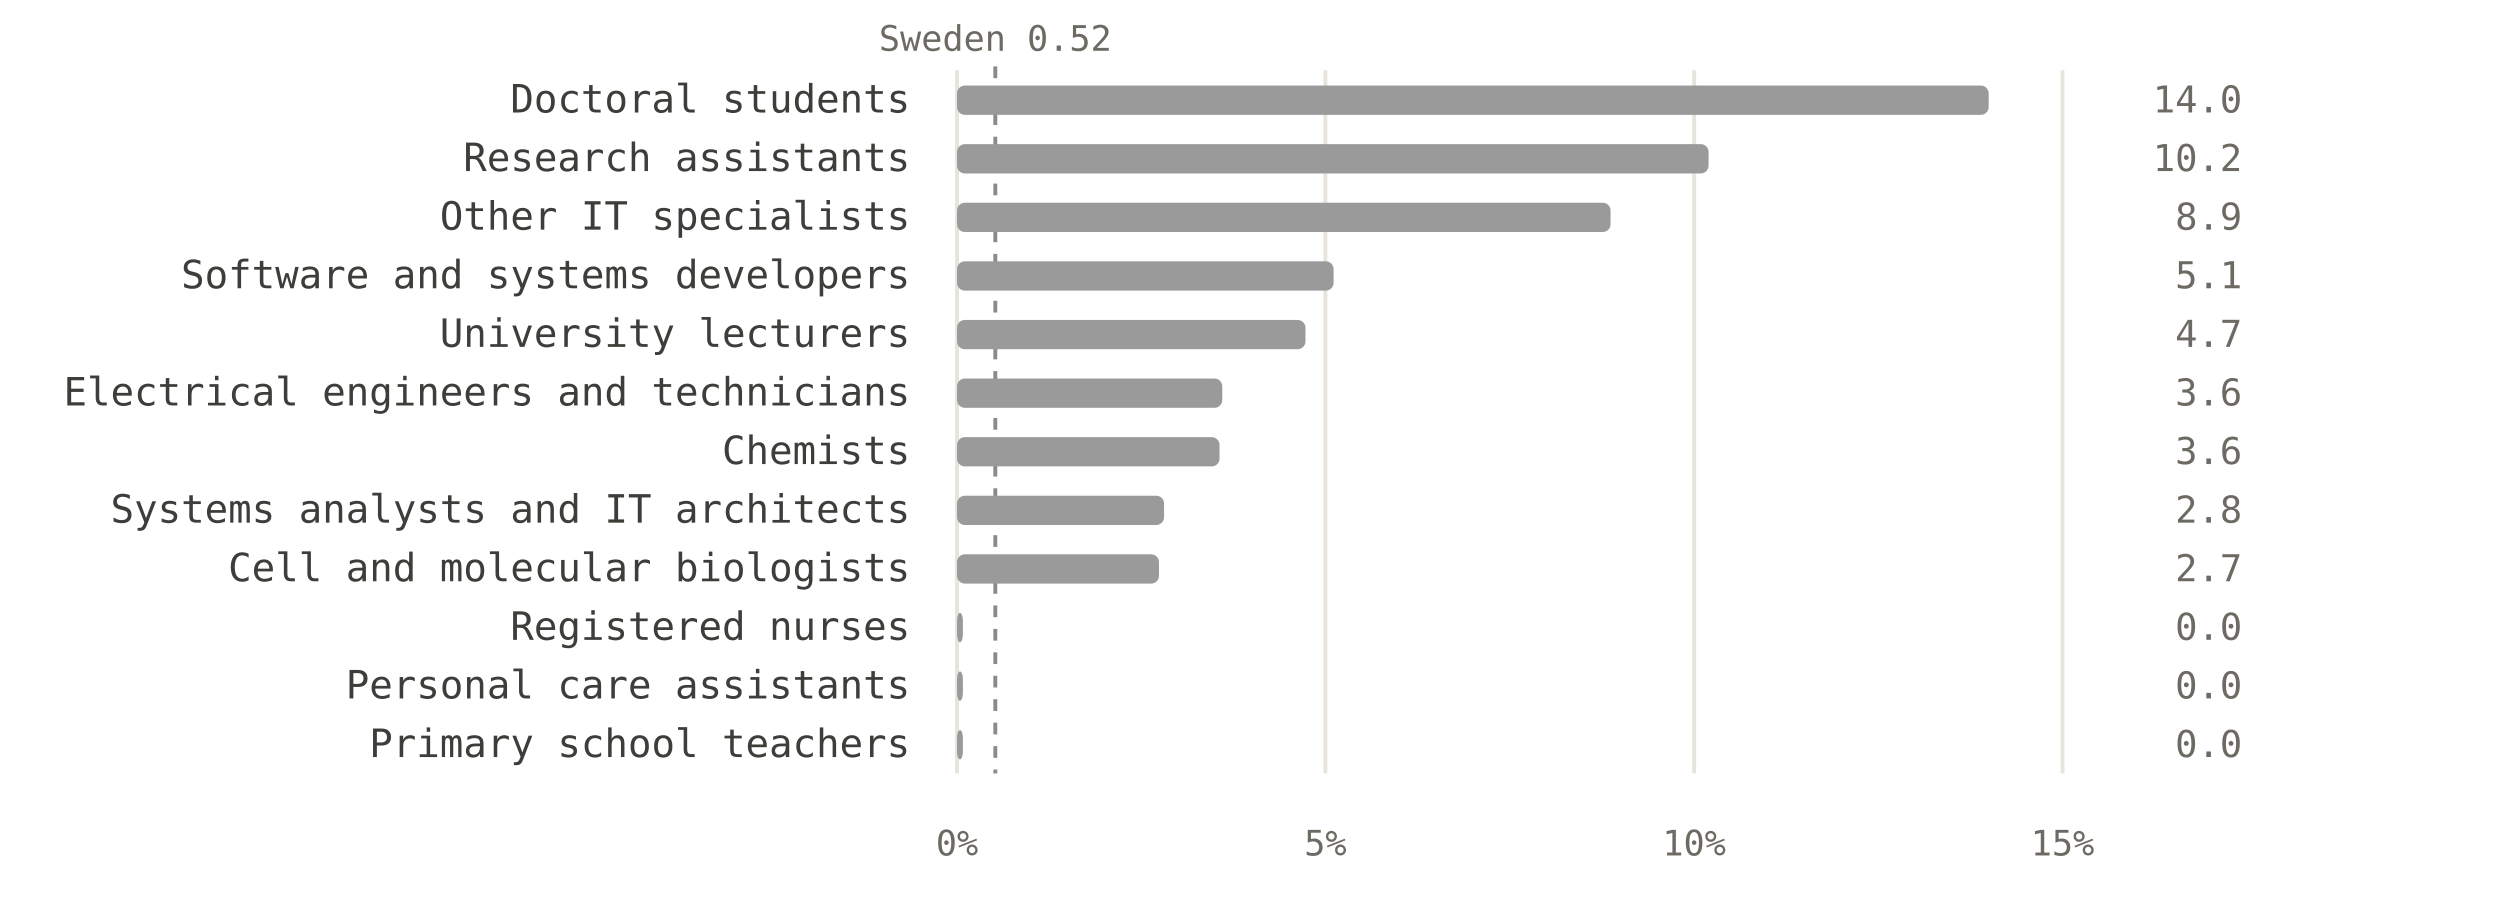
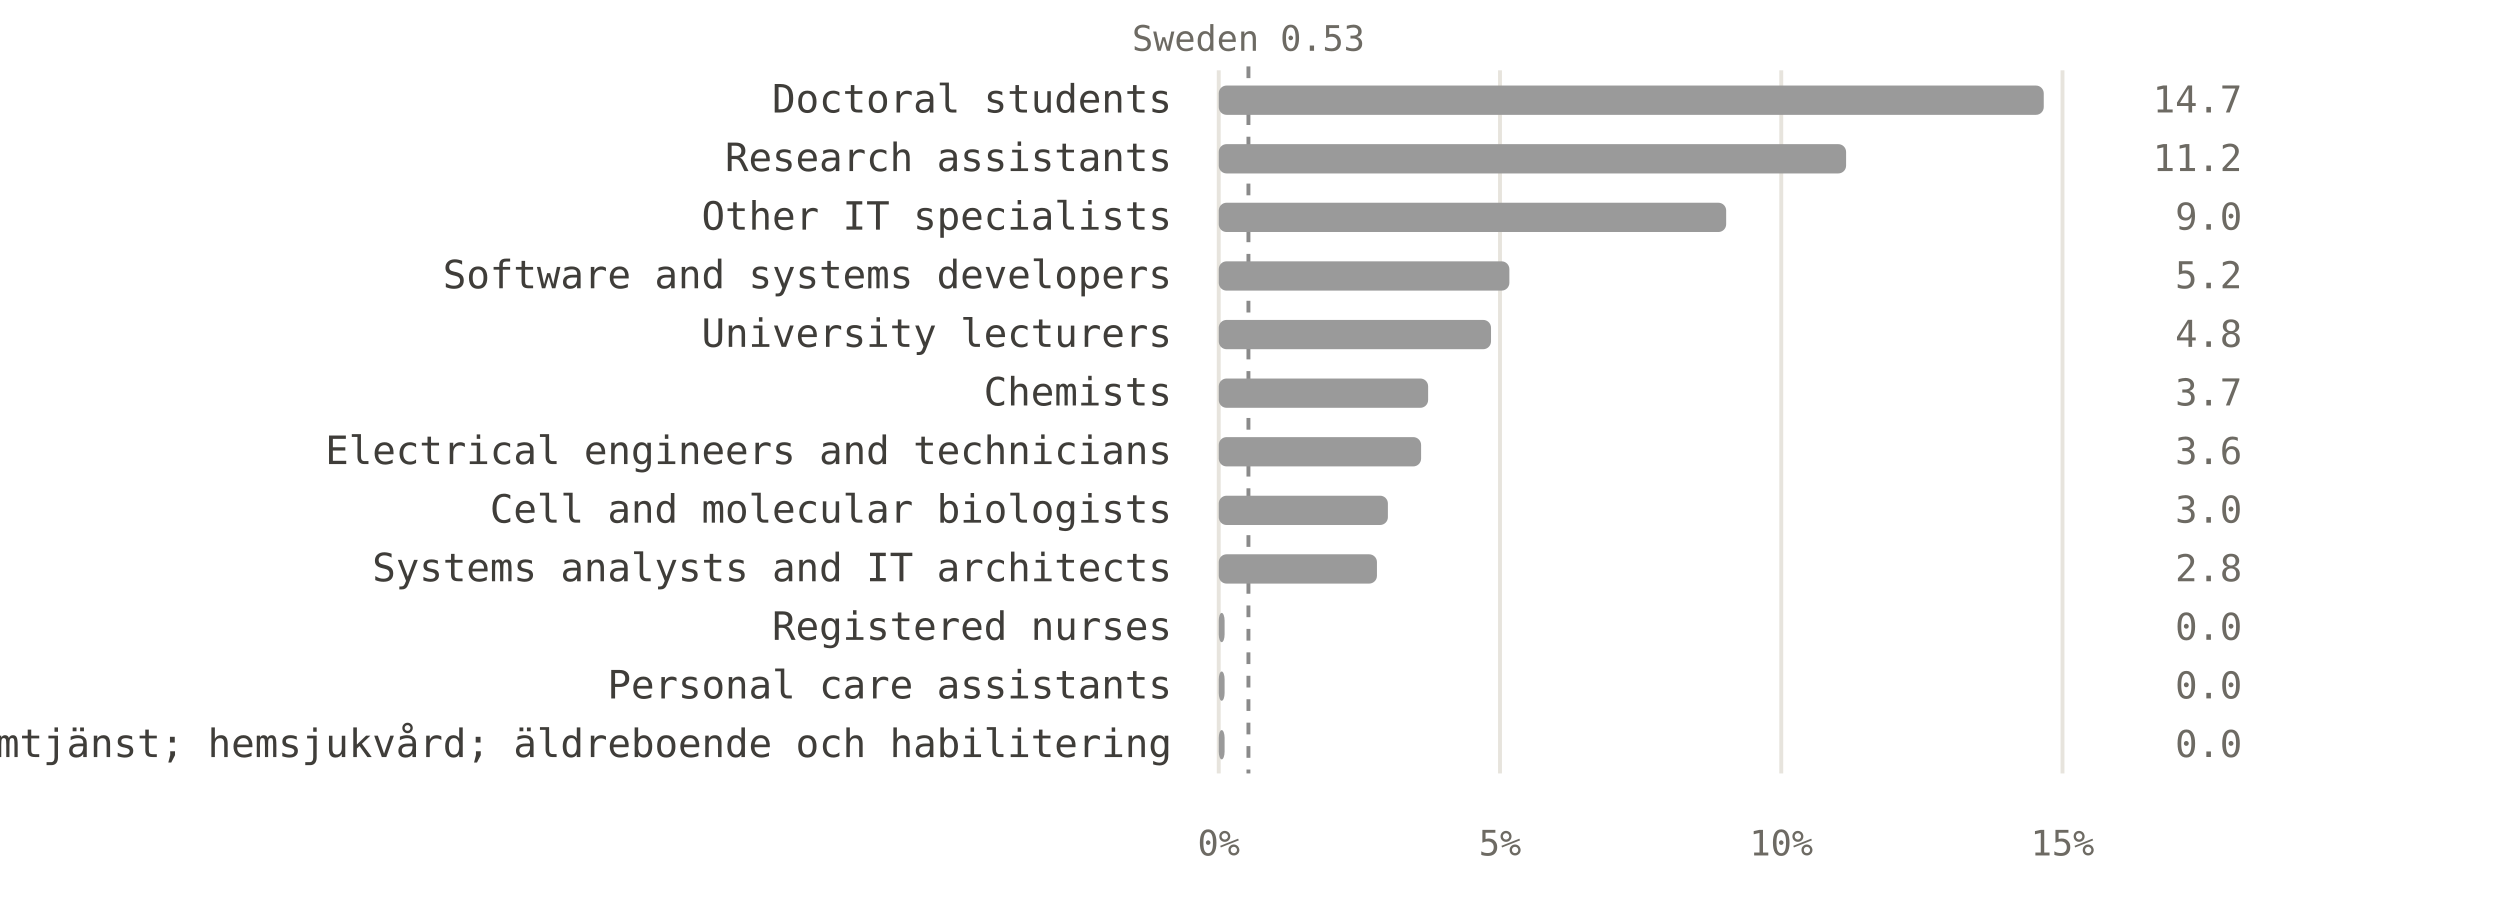
<svg xmlns="http://www.w3.org/2000/svg" class="rankchart barplot" viewBox="0 0 640 232" role="img" aria-label="Ranked bar chart, 12 countries, latest value with change since the previous wave">
  <style>:root{--c1:#0072b2;--c2:#d55e00;--c3:#009e73;--c4:#cc79a7;--ink:#161d2b}.rankchart{font-family:ui-monospace,Menlo,monospace}svg{background:#ffffff}.grid,.rowguide{stroke:#e7e4dd}.rowguide{opacity:.6}.meanline{stroke:#8a8a8a;stroke-dasharray:3 3}.meanlab,.tick{fill:#6d6a63;font-size:9px}.dname{fill:#3f3d39;font-size:10px}.dname.se{fill:#0072b2;font-weight:700}.dot{fill:#9a9a9a}.dot.se{fill:#0072b2}.bar{fill:#9a9a9a}.bar.se{fill:#0072b2}.dval{fill:#6d6a63;font-size:9.5px}.dval.se{fill:#0072b2;font-weight:700}.ddelta{fill:#6d6a63;font-size:8.5px}.trendarea{fill:#0072b2;opacity:.08}.trendline,.trenddash{fill:none;stroke:#0072b2;stroke-width:2}.trenddash{stroke-dasharray:4 3}.trenddot{fill:#0072b2}.trendval{fill:#0072b2;font-size:11px;font-weight:700}.sqband{fill:#0072b2;opacity:.10}.sqlo{fill:none;stroke:#009e73;stroke-width:2}.sqhi{fill:none;stroke:#0072b2;stroke-width:2.6}.sqdot.lo{fill:#009e73}.sqdot.hi{fill:#0072b2}.sqval{font-size:11px;font-weight:700}.sqval.lo{fill:#009e73}.sqval.hi{fill:#0072b2}.dumb{display:block}.dbtrack{stroke:#d9d5cd;stroke-width:3}.dblo{fill:#009e73}.dbhi{fill:#0072b2}.figttl{fill:#161d2b;font-size:12px;font-weight:700}.figsrc{fill:#6d6a63;font-size:8.5px}</style>
-   <line class="grid" x1="245.0" y1="18" x2="245.0" y2="198" />
-   <text class="tick" x="245.0" y="219" text-anchor="middle">0%</text>
-   <line class="grid" x1="339.3" y1="18" x2="339.3" y2="198" />
-   <text class="tick" x="339.3" y="219" text-anchor="middle">5%</text>
-   <line class="grid" x1="433.7" y1="18" x2="433.7" y2="198" />
-   <text class="tick" x="433.7" y="219" text-anchor="middle">10%</text>
+   <line class="grid" x1="312.0" y1="18" x2="312.0" y2="198" />
+   <text class="tick" x="312.0" y="219" text-anchor="middle">0%</text>
+   <line class="grid" x1="384.0" y1="18" x2="384.0" y2="198" />
+   <text class="tick" x="384.0" y="219" text-anchor="middle">5%</text>
+   <line class="grid" x1="456.0" y1="18" x2="456.0" y2="198" />
+   <text class="tick" x="456.0" y="219" text-anchor="middle">10%</text>
  <line class="grid" x1="528.0" y1="18" x2="528.0" y2="198" />
  <text class="tick" x="528.0" y="219" text-anchor="middle">15%</text>
-   <line class="meanline" x1="254.8" y1="17" x2="254.8" y2="198" />
-   <text class="meanlab" x="254.8" y="13" text-anchor="middle">Sweden 0.52</text>
-   <text class="dname" x="233" y="28.8" text-anchor="end">Doctoral students</text>
-   <rect class="bar" x="245" y="21.9" width="264.1" height="7.5" rx="2" />
-   <text class="dval" x="574" y="28.8" text-anchor="end">14.0</text>
-   <text class="dname" x="233" y="43.8" text-anchor="end">Research assistants</text>
-   <rect class="bar" x="245" y="36.9" width="192.4" height="7.5" rx="2" />
-   <text class="dval" x="574" y="43.8" text-anchor="end">10.2</text>
-   <text class="dname" x="233" y="58.8" text-anchor="end">Other IT specialists</text>
-   <rect class="bar" x="245" y="51.9" width="167.3" height="7.5" rx="2" />
-   <text class="dval" x="574" y="58.8" text-anchor="end">8.9</text>
-   <text class="dname" x="233" y="73.8" text-anchor="end">Software and systems developers</text>
-   <rect class="bar" x="245" y="66.9" width="96.4" height="7.5" rx="2" />
-   <text class="dval" x="574" y="73.8" text-anchor="end">5.1</text>
-   <text class="dname" x="233" y="88.8" text-anchor="end">University lecturers</text>
-   <rect class="bar" x="245" y="81.9" width="89.2" height="7.5" rx="2" />
-   <text class="dval" x="574" y="88.8" text-anchor="end">4.7</text>
-   <text class="dname" x="233" y="103.8" text-anchor="end">Electrical engineers and technicians</text>
-   <rect class="bar" x="245" y="96.9" width="67.9" height="7.5" rx="2" />
-   <text class="dval" x="574" y="103.8" text-anchor="end">3.6</text>
-   <text class="dname" x="233" y="118.8" text-anchor="end">Chemists</text>
-   <rect class="bar" x="245" y="111.9" width="67.2" height="7.5" rx="2" />
+   <line class="meanline" x1="319.6" y1="17" x2="319.6" y2="198" />
+   <text class="meanlab" x="319.6" y="13" text-anchor="middle">Sweden 0.53</text>
+   <text class="dname" x="300" y="28.8" text-anchor="end">Doctoral students</text>
+   <rect class="bar" x="312" y="21.9" width="211.2" height="7.5" rx="2" />
+   <text class="dval" x="574" y="28.8" text-anchor="end">14.7</text>
+   <text class="dname" x="300" y="43.8" text-anchor="end">Research assistants</text>
+   <rect class="bar" x="312" y="36.9" width="160.6" height="7.5" rx="2" />
+   <text class="dval" x="574" y="43.8" text-anchor="end">11.2</text>
+   <text class="dname" x="300" y="58.8" text-anchor="end">Other IT specialists</text>
+   <rect class="bar" x="312" y="51.9" width="129.9" height="7.5" rx="2" />
+   <text class="dval" x="574" y="58.8" text-anchor="end">9.0</text>
+   <text class="dname" x="300" y="73.8" text-anchor="end">Software and systems developers</text>
+   <rect class="bar" x="312" y="66.9" width="74.4" height="7.5" rx="2" />
+   <text class="dval" x="574" y="73.8" text-anchor="end">5.2</text>
+   <text class="dname" x="300" y="88.8" text-anchor="end">University lecturers</text>
+   <rect class="bar" x="312" y="81.9" width="69.7" height="7.5" rx="2" />
+   <text class="dval" x="574" y="88.8" text-anchor="end">4.8</text>
+   <text class="dname" x="300" y="103.8" text-anchor="end">Chemists</text>
+   <rect class="bar" x="312" y="96.9" width="53.6" height="7.5" rx="2" />
+   <text class="dval" x="574" y="103.8" text-anchor="end">3.7</text>
+   <text class="dname" x="300" y="118.8" text-anchor="end">Electrical engineers and technicians</text>
+   <rect class="bar" x="312" y="111.9" width="51.8" height="7.5" rx="2" />
  <text class="dval" x="574" y="118.8" text-anchor="end">3.6</text>
-   <text class="dname" x="233" y="133.8" text-anchor="end">Systems analysts and IT architects</text>
-   <rect class="bar" x="245" y="126.9" width="53.0" height="7.5" rx="2" />
-   <text class="dval" x="574" y="133.8" text-anchor="end">2.8</text>
-   <text class="dname" x="233" y="148.8" text-anchor="end">Cell and molecular biologists</text>
-   <rect class="bar" x="245" y="141.9" width="51.7" height="7.5" rx="2" />
-   <text class="dval" x="574" y="148.8" text-anchor="end">2.7</text>
-   <text class="dname" x="233" y="163.8" text-anchor="end">Registered nurses</text>
-   <rect class="bar" x="245" y="156.9" width="1.5" height="7.5" rx="2" />
+   <text class="dname" x="300" y="133.8" text-anchor="end">Cell and molecular biologists</text>
+   <rect class="bar" x="312" y="126.9" width="43.3" height="7.5" rx="2" />
+   <text class="dval" x="574" y="133.8" text-anchor="end">3.0</text>
+   <text class="dname" x="300" y="148.8" text-anchor="end">Systems analysts and IT architects</text>
+   <rect class="bar" x="312" y="141.9" width="40.5" height="7.5" rx="2" />
+   <text class="dval" x="574" y="148.8" text-anchor="end">2.8</text>
+   <text class="dname" x="300" y="163.8" text-anchor="end">Registered nurses</text>
+   <rect class="bar" x="312" y="156.9" width="1.5" height="7.5" rx="2" />
  <text class="dval" x="574" y="163.8" text-anchor="end">0.0</text>
-   <text class="dname" x="233" y="178.8" text-anchor="end">Personal care assistants</text>
-   <rect class="bar" x="245" y="171.9" width="1.5" height="7.5" rx="2" />
+   <text class="dname" x="300" y="178.8" text-anchor="end">Personal care assistants</text>
+   <rect class="bar" x="312" y="171.9" width="1.5" height="7.5" rx="2" />
  <text class="dval" x="574" y="178.8" text-anchor="end">0.0</text>
-   <text class="dname" x="233" y="193.8" text-anchor="end">Primary school teachers</text>
-   <rect class="bar" x="245" y="186.9" width="1.5" height="7.5" rx="2" />
+   <text class="dname" x="300" y="193.8" text-anchor="end">Undersköterskor; hemtjänst; hemsjukvård; äldreboende och habilitering</text>
+   <rect class="bar" x="312" y="186.9" width="1.5" height="7.5" rx="2" />
  <text class="dval" x="574" y="193.8" text-anchor="end">0.0</text>
</svg>
